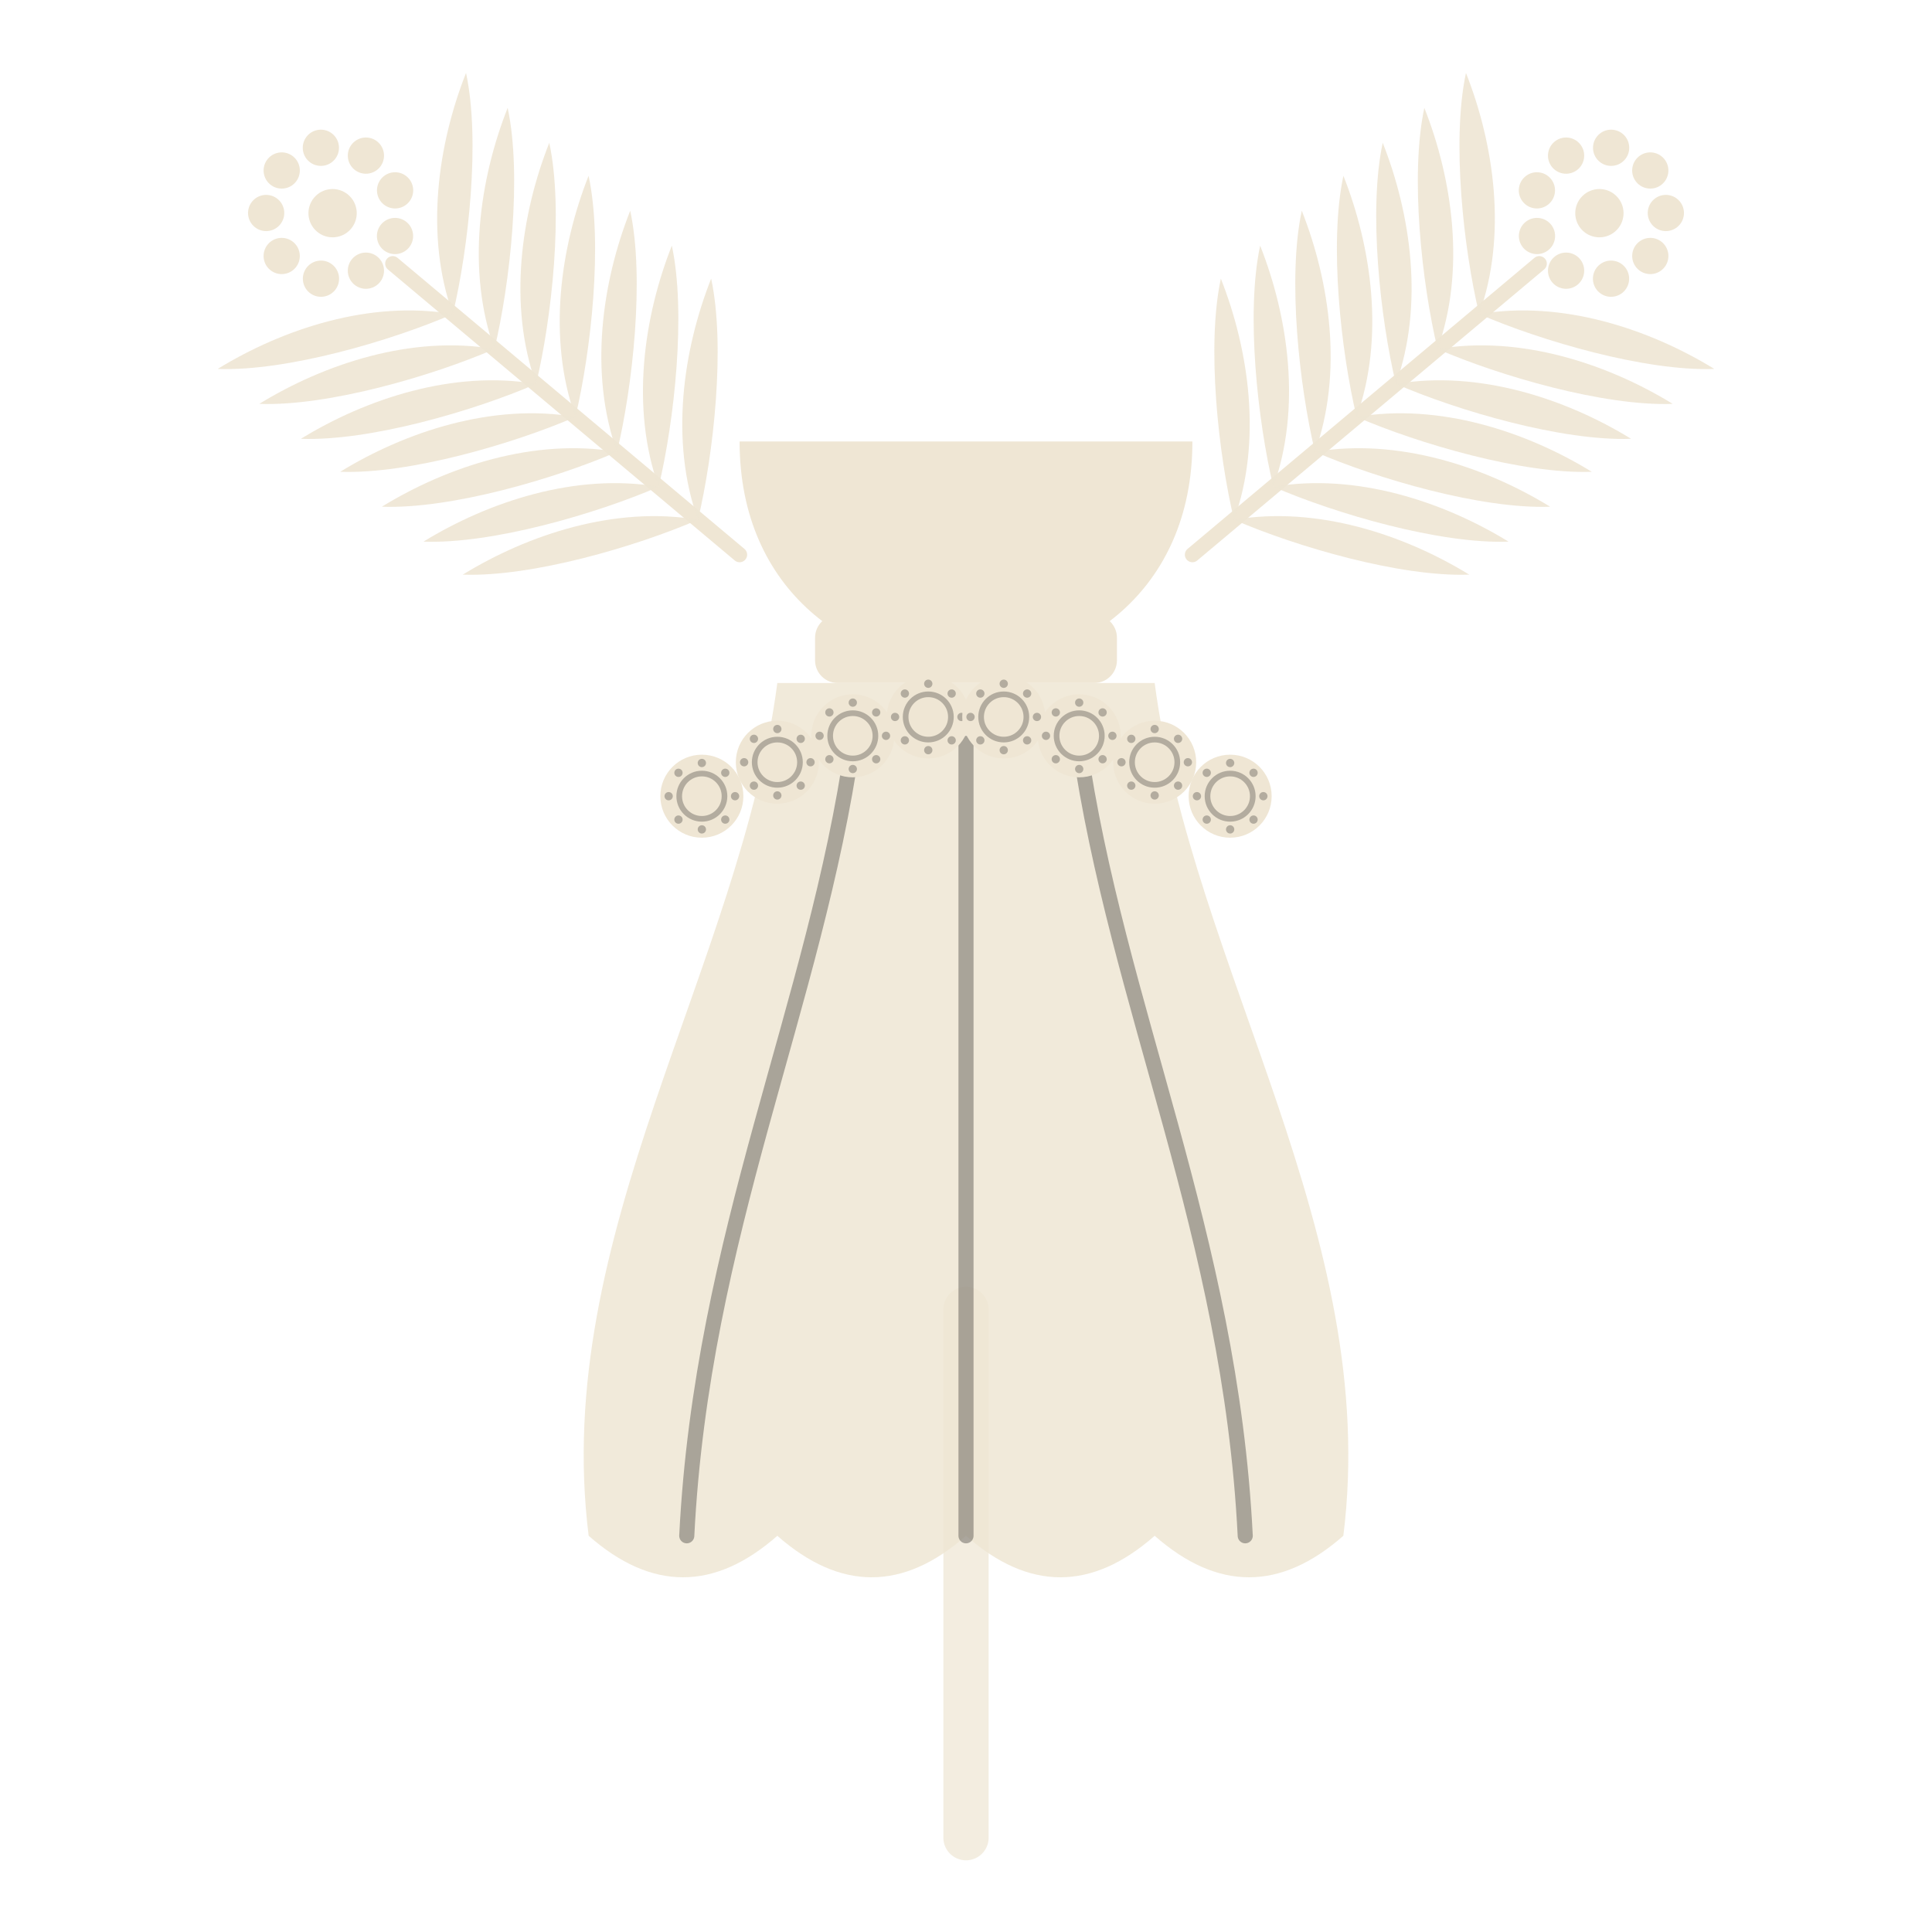
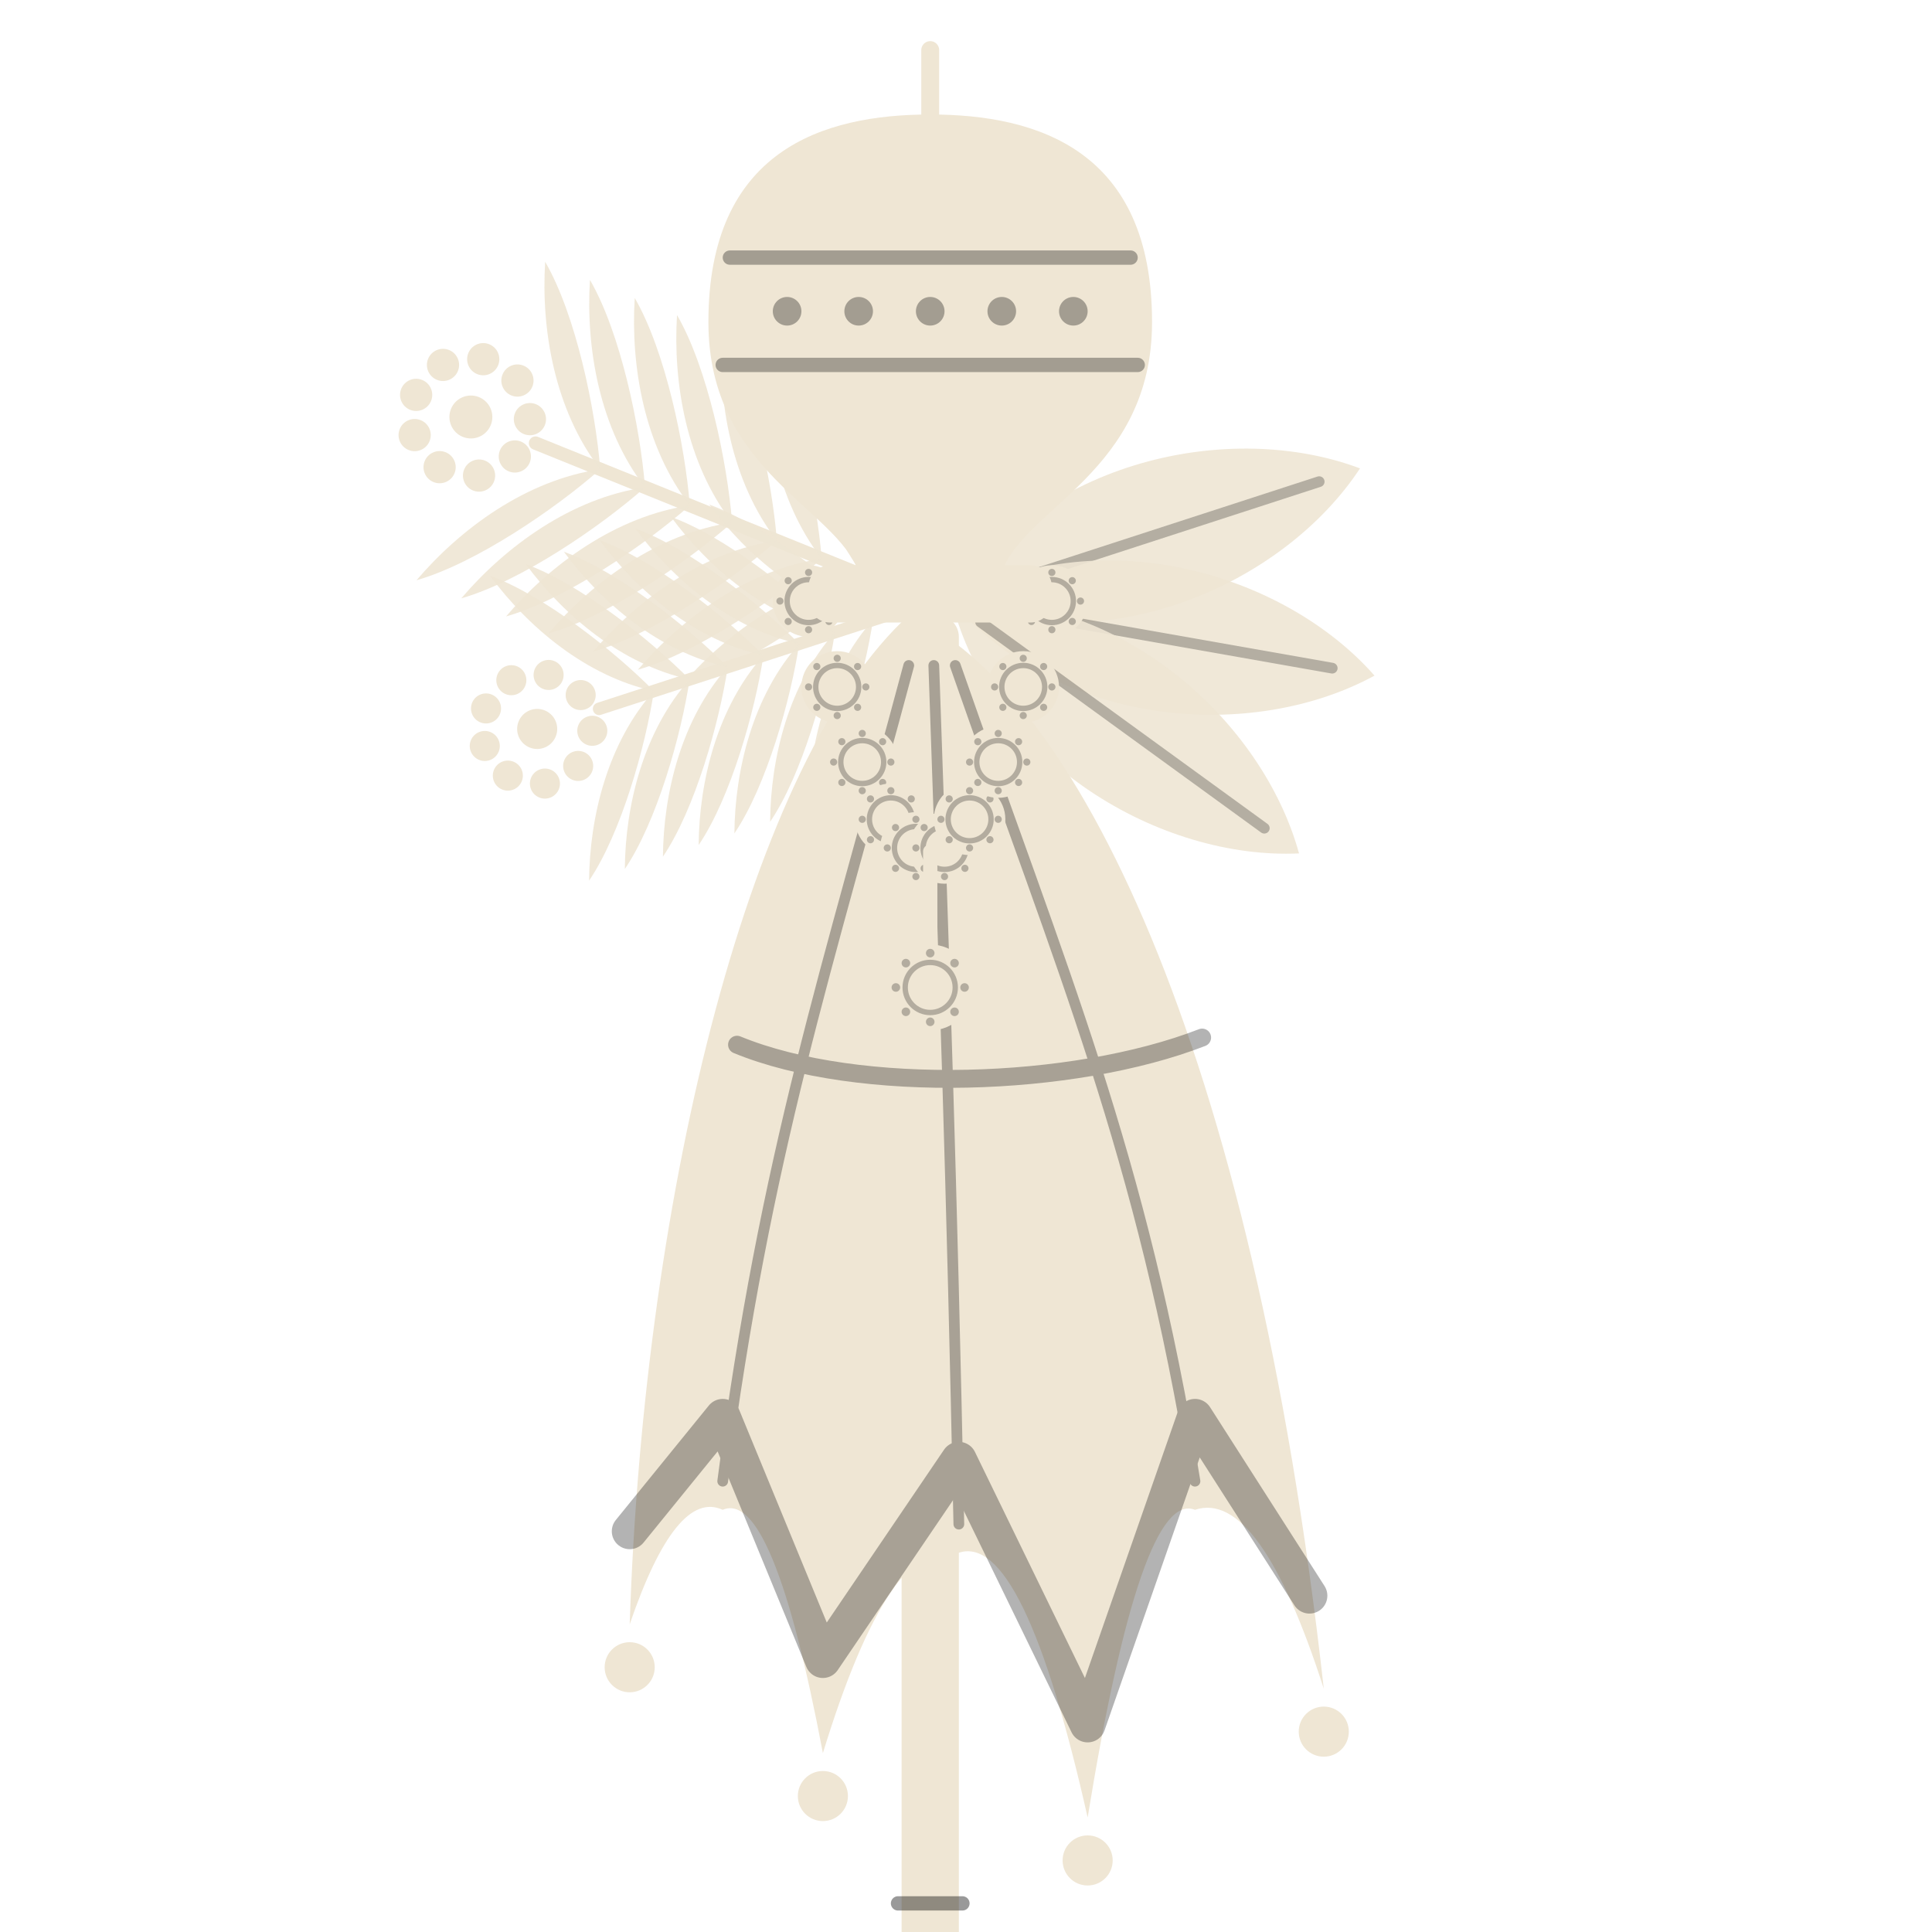
- <svg xmlns="http://www.w3.org/2000/svg" viewBox="284 33 512 512">
+ <svg xmlns="http://www.w3.org/2000/svg" viewBox="-60 4 540 540">
  <g fill="#EFE6D4" stroke="#EFE6D4" stroke-linecap="round" stroke-linejoin="round">
-     <path d="M540 380 L540 520" stroke-width="12" stroke-opacity=".7" />
-     <path d="M490 214 C 480 290 430 360 440 440 Q 465 462 490 440 Q 515 462 540 440 Q 565 462 590 440 Q 615 462 640 440 C 650 360 600 290 590 214Z" stroke="none" fill-opacity=".85" />
-     <g fill="#000" stroke="#000" opacity="0.3">
-       <path d="M510 230 C 500 300 470 360 466 440 M540 230 L540 440 M570 230 C 580 300 610 360 614 440" fill="none" stroke-width="4" />
-     </g>
-     <path d="M480 200 C 480 120 600 120 600 200Z" stroke="none" transform="rotate(180 540 175)" />
-     <rect x="500" y="196" width="80" height="18" rx="6" stroke="none" />
-     <g transform="translate(600 180) rotate(50) scale(0.8)">
+     <rect x="192" y="176" width="16" height="1074" rx="6" stroke="none" />
+     <g fill="#000" stroke="#000" opacity="0.4">
+       <path d="M191 316 L209 316" stroke-width="4" />
+       <path d="M191 426 L209 426" stroke-width="4" />
+       <path d="M191 536 L209 536" stroke-width="4" />
+       <path d="M191 646 L209 646" stroke-width="4" />
+       <path d="M191 756 L209 756" stroke-width="4" />
+       <path d="M191 866 L209 866" stroke-width="4" />
+       <path d="M191 976 L209 976" stroke-width="4" />
+       <path d="M191 1086 L209 1086" stroke-width="4" />
+       <path d="M191 1196 L209 1196" stroke-width="4" />
+     </g>
+     <g transform="translate(194 170) rotate(-68) scale(0.75)">
      <path d="M0 0 L0 -150" stroke-width="5" fill="none" />
      <path d="M0 -18 C -20 -28 -50 -48 -64 -66 C -40 -58 -14 -42 0 -18Z" stroke="none" fill-opacity=".9" />
      <path d="M0 -18 C 20 -28 50 -48 64 -66 C 40 -58 14 -42 0 -18Z" stroke="none" fill-opacity=".9" />
      <path d="M0 -35 C -20 -45 -50 -65 -64 -83 C -40 -75 -14 -59 0 -35Z" stroke="none" fill-opacity=".9" />
      <path d="M0 -35 C 20 -45 50 -65 64 -83 C 40 -75 14 -59 0 -35Z" stroke="none" fill-opacity=".9" />
      <path d="M0 -53 C -20 -63 -50 -83 -64 -101 C -40 -93 -14 -77 0 -53Z" stroke="none" fill-opacity=".9" />
      <path d="M0 -53 C 20 -63 50 -83 64 -101 C 40 -93 14 -77 0 -53Z" stroke="none" fill-opacity=".9" />
      <path d="M0 -71 C -20 -81 -50 -101 -64 -119 C -40 -111 -14 -95 0 -71Z" stroke="none" fill-opacity=".9" />
      <path d="M0 -71 C 20 -81 50 -101 64 -119 C 40 -111 14 -95 0 -71Z" stroke="none" fill-opacity=".9" />
      <path d="M0 -88 C -20 -98 -50 -118 -64 -136 C -40 -128 -14 -112 0 -88Z" stroke="none" fill-opacity=".9" />
      <path d="M0 -88 C 20 -98 50 -118 64 -136 C 40 -128 14 -112 0 -88Z" stroke="none" fill-opacity=".9" />
      <path d="M0 -106 C -20 -116 -50 -136 -64 -154 C -40 -146 -14 -130 0 -106Z" stroke="none" fill-opacity=".9" />
      <path d="M0 -106 C 20 -116 50 -136 64 -154 C 40 -146 14 -130 0 -106Z" stroke="none" fill-opacity=".9" />
      <path d="M0 -124 C -20 -134 -50 -154 -64 -172 C -40 -164 -14 -148 0 -124Z" stroke="none" fill-opacity=".9" />
      <path d="M0 -124 C 20 -134 50 -154 64 -172 C 40 -164 14 -148 0 -124Z" stroke="none" fill-opacity=".9" />
      <circle cx="0.0" cy="-198.0" r="6" fill-opacity="1" stroke="none" />
      <circle cx="14.1" cy="-192.9" r="6" fill-opacity="1" stroke="none" />
      <circle cx="21.7" cy="-179.8" r="6" fill-opacity="1" stroke="none" />
      <circle cx="19.1" cy="-165.0" r="6" fill-opacity="1" stroke="none" />
      <circle cx="7.5" cy="-155.3" r="6" fill-opacity="1" stroke="none" />
      <circle cx="-7.5" cy="-155.3" r="6" fill-opacity="1" stroke="none" />
      <circle cx="-19.1" cy="-165.0" r="6" fill-opacity="1" stroke="none" />
      <circle cx="-21.7" cy="-179.8" r="6" fill-opacity="1" stroke="none" />
      <circle cx="-14.1" cy="-192.9" r="6" fill-opacity="1" stroke="none" />
      <circle cx="0" cy="-176" r="8" stroke="none" />
    </g>
-     <g transform="translate(480 180) rotate(-50) scale(0.8)">
-       <path d="M0 0 L0 -150" stroke-width="5" fill="none" />
-       <path d="M0 -18 C -20 -28 -50 -48 -64 -66 C -40 -58 -14 -42 0 -18Z" stroke="none" fill-opacity=".9" />
-       <path d="M0 -18 C 20 -28 50 -48 64 -66 C 40 -58 14 -42 0 -18Z" stroke="none" fill-opacity=".9" />
-       <path d="M0 -35 C -20 -45 -50 -65 -64 -83 C -40 -75 -14 -59 0 -35Z" stroke="none" fill-opacity=".9" />
-       <path d="M0 -35 C 20 -45 50 -65 64 -83 C 40 -75 14 -59 0 -35Z" stroke="none" fill-opacity=".9" />
-       <path d="M0 -53 C -20 -63 -50 -83 -64 -101 C -40 -93 -14 -77 0 -53Z" stroke="none" fill-opacity=".9" />
-       <path d="M0 -53 C 20 -63 50 -83 64 -101 C 40 -93 14 -77 0 -53Z" stroke="none" fill-opacity=".9" />
-       <path d="M0 -71 C -20 -81 -50 -101 -64 -119 C -40 -111 -14 -95 0 -71Z" stroke="none" fill-opacity=".9" />
-       <path d="M0 -71 C 20 -81 50 -101 64 -119 C 40 -111 14 -95 0 -71Z" stroke="none" fill-opacity=".9" />
-       <path d="M0 -88 C -20 -98 -50 -118 -64 -136 C -40 -128 -14 -112 0 -88Z" stroke="none" fill-opacity=".9" />
-       <path d="M0 -88 C 20 -98 50 -118 64 -136 C 40 -128 14 -112 0 -88Z" stroke="none" fill-opacity=".9" />
-       <path d="M0 -106 C -20 -116 -50 -136 -64 -154 C -40 -146 -14 -130 0 -106Z" stroke="none" fill-opacity=".9" />
-       <path d="M0 -106 C 20 -116 50 -136 64 -154 C 40 -146 14 -130 0 -106Z" stroke="none" fill-opacity=".9" />
-       <path d="M0 -124 C -20 -134 -50 -154 -64 -172 C -40 -164 -14 -148 0 -124Z" stroke="none" fill-opacity=".9" />
-       <path d="M0 -124 C 20 -134 50 -154 64 -172 C 40 -164 14 -148 0 -124Z" stroke="none" fill-opacity=".9" />
-       <circle cx="0.0" cy="-198.0" r="6" fill-opacity="1" stroke="none" />
-       <circle cx="14.1" cy="-192.9" r="6" fill-opacity="1" stroke="none" />
-       <circle cx="21.7" cy="-179.8" r="6" fill-opacity="1" stroke="none" />
-       <circle cx="19.1" cy="-165.0" r="6" fill-opacity="1" stroke="none" />
-       <circle cx="7.5" cy="-155.3" r="6" fill-opacity="1" stroke="none" />
-       <circle cx="-7.5" cy="-155.3" r="6" fill-opacity="1" stroke="none" />
-       <circle cx="-19.1" cy="-165.0" r="6" fill-opacity="1" stroke="none" />
-       <circle cx="-21.7" cy="-179.8" r="6" fill-opacity="1" stroke="none" />
-       <circle cx="-14.1" cy="-192.9" r="6" fill-opacity="1" stroke="none" />
-       <circle cx="0" cy="-176" r="8" stroke="none" />
-     </g>
-     <circle cx="470" cy="244" r="11" stroke="none" fill-opacity="1" />
-     <g fill="#000" stroke="#000" opacity="0.25">
-       <circle cx="470" cy="244" r="6" fill="none" stroke-width="1.5" stroke-opacity="1" />
-       <circle cx="470.0" cy="235.2" r="1.1" fill-opacity="1" stroke="none" />
-       <circle cx="476.2" cy="237.8" r="1.1" fill-opacity="1" stroke="none" />
-       <circle cx="478.8" cy="244.0" r="1.1" fill-opacity="1" stroke="none" />
-       <circle cx="476.2" cy="250.2" r="1.1" fill-opacity="1" stroke="none" />
-       <circle cx="470.0" cy="252.8" r="1.1" fill-opacity="1" stroke="none" />
-       <circle cx="463.8" cy="250.2" r="1.1" fill-opacity="1" stroke="none" />
-       <circle cx="461.2" cy="244.0" r="1.1" fill-opacity="1" stroke="none" />
-       <circle cx="463.8" cy="237.8" r="1.1" fill-opacity="1" stroke="none" />
-     </g>
-     <circle cx="490" cy="235" r="11" stroke="none" fill-opacity="1" />
-     <g fill="#000" stroke="#000" opacity="0.25">
-       <circle cx="490" cy="235" r="6" fill="none" stroke-width="1.5" stroke-opacity="1" />
-       <circle cx="490.0" cy="226.2" r="1.1" fill-opacity="1" stroke="none" />
-       <circle cx="496.2" cy="228.8" r="1.1" fill-opacity="1" stroke="none" />
-       <circle cx="498.8" cy="235.0" r="1.1" fill-opacity="1" stroke="none" />
-       <circle cx="496.2" cy="241.2" r="1.1" fill-opacity="1" stroke="none" />
-       <circle cx="490.0" cy="243.8" r="1.1" fill-opacity="1" stroke="none" />
-       <circle cx="483.8" cy="241.2" r="1.1" fill-opacity="1" stroke="none" />
-       <circle cx="481.2" cy="235.0" r="1.1" fill-opacity="1" stroke="none" />
-       <circle cx="483.8" cy="228.8" r="1.1" fill-opacity="1" stroke="none" />
-     </g>
-     <circle cx="510" cy="228" r="11" stroke="none" fill-opacity="1" />
-     <g fill="#000" stroke="#000" opacity="0.25">
-       <circle cx="510" cy="228" r="6" fill="none" stroke-width="1.5" stroke-opacity="1" />
-       <circle cx="510.0" cy="219.2" r="1.1" fill-opacity="1" stroke="none" />
-       <circle cx="516.2" cy="221.8" r="1.1" fill-opacity="1" stroke="none" />
-       <circle cx="518.8" cy="228.0" r="1.1" fill-opacity="1" stroke="none" />
-       <circle cx="516.2" cy="234.2" r="1.1" fill-opacity="1" stroke="none" />
-       <circle cx="510.0" cy="236.8" r="1.1" fill-opacity="1" stroke="none" />
-       <circle cx="503.8" cy="234.2" r="1.1" fill-opacity="1" stroke="none" />
-       <circle cx="501.2" cy="228.0" r="1.1" fill-opacity="1" stroke="none" />
-       <circle cx="503.8" cy="221.8" r="1.1" fill-opacity="1" stroke="none" />
-     </g>
-     <circle cx="530" cy="223" r="11" stroke="none" fill-opacity="1" />
-     <g fill="#000" stroke="#000" opacity="0.25">
-       <circle cx="530" cy="223" r="6" fill="none" stroke-width="1.5" stroke-opacity="1" />
-       <circle cx="530.0" cy="214.2" r="1.1" fill-opacity="1" stroke="none" />
-       <circle cx="536.2" cy="216.8" r="1.1" fill-opacity="1" stroke="none" />
-       <circle cx="538.8" cy="223.0" r="1.1" fill-opacity="1" stroke="none" />
-       <circle cx="536.2" cy="229.2" r="1.1" fill-opacity="1" stroke="none" />
-       <circle cx="530.0" cy="231.8" r="1.1" fill-opacity="1" stroke="none" />
-       <circle cx="523.8" cy="229.2" r="1.1" fill-opacity="1" stroke="none" />
-       <circle cx="521.2" cy="223.0" r="1.1" fill-opacity="1" stroke="none" />
-       <circle cx="523.8" cy="216.8" r="1.1" fill-opacity="1" stroke="none" />
-     </g>
-     <circle cx="550" cy="223" r="11" stroke="none" fill-opacity="1" />
-     <g fill="#000" stroke="#000" opacity="0.25">
-       <circle cx="550" cy="223" r="6" fill="none" stroke-width="1.5" stroke-opacity="1" />
-       <circle cx="550.0" cy="214.2" r="1.1" fill-opacity="1" stroke="none" />
-       <circle cx="556.2" cy="216.8" r="1.1" fill-opacity="1" stroke="none" />
-       <circle cx="558.8" cy="223.0" r="1.1" fill-opacity="1" stroke="none" />
-       <circle cx="556.2" cy="229.2" r="1.1" fill-opacity="1" stroke="none" />
-       <circle cx="550.0" cy="231.8" r="1.1" fill-opacity="1" stroke="none" />
-       <circle cx="543.8" cy="229.2" r="1.1" fill-opacity="1" stroke="none" />
-       <circle cx="541.2" cy="223.0" r="1.1" fill-opacity="1" stroke="none" />
-       <circle cx="543.8" cy="216.8" r="1.1" fill-opacity="1" stroke="none" />
-     </g>
-     <circle cx="570" cy="228" r="11" stroke="none" fill-opacity="1" />
-     <g fill="#000" stroke="#000" opacity="0.25">
-       <circle cx="570" cy="228" r="6" fill="none" stroke-width="1.5" stroke-opacity="1" />
-       <circle cx="570.0" cy="219.2" r="1.1" fill-opacity="1" stroke="none" />
-       <circle cx="576.2" cy="221.8" r="1.1" fill-opacity="1" stroke="none" />
-       <circle cx="578.8" cy="228.0" r="1.1" fill-opacity="1" stroke="none" />
-       <circle cx="576.2" cy="234.2" r="1.1" fill-opacity="1" stroke="none" />
-       <circle cx="570.0" cy="236.8" r="1.1" fill-opacity="1" stroke="none" />
-       <circle cx="563.8" cy="234.2" r="1.1" fill-opacity="1" stroke="none" />
-       <circle cx="561.2" cy="228.0" r="1.1" fill-opacity="1" stroke="none" />
-       <circle cx="563.8" cy="221.8" r="1.1" fill-opacity="1" stroke="none" />
-     </g>
-     <circle cx="590" cy="235" r="11" stroke="none" fill-opacity="1" />
-     <g fill="#000" stroke="#000" opacity="0.25">
-       <circle cx="590" cy="235" r="6" fill="none" stroke-width="1.5" stroke-opacity="1" />
-       <circle cx="590.0" cy="226.2" r="1.1" fill-opacity="1" stroke="none" />
-       <circle cx="596.2" cy="228.8" r="1.1" fill-opacity="1" stroke="none" />
-       <circle cx="598.8" cy="235.0" r="1.1" fill-opacity="1" stroke="none" />
-       <circle cx="596.2" cy="241.2" r="1.1" fill-opacity="1" stroke="none" />
-       <circle cx="590.0" cy="243.8" r="1.1" fill-opacity="1" stroke="none" />
-       <circle cx="583.8" cy="241.2" r="1.1" fill-opacity="1" stroke="none" />
-       <circle cx="581.2" cy="235.0" r="1.1" fill-opacity="1" stroke="none" />
-       <circle cx="583.8" cy="228.8" r="1.1" fill-opacity="1" stroke="none" />
-     </g>
-     <circle cx="610" cy="244" r="11" stroke="none" fill-opacity="1" />
-     <g fill="#000" stroke="#000" opacity="0.25">
-       <circle cx="610" cy="244" r="6" fill="none" stroke-width="1.5" stroke-opacity="1" />
-       <circle cx="610.0" cy="235.2" r="1.1" fill-opacity="1" stroke="none" />
-       <circle cx="616.2" cy="237.8" r="1.1" fill-opacity="1" stroke="none" />
-       <circle cx="618.8" cy="244.0" r="1.1" fill-opacity="1" stroke="none" />
-       <circle cx="616.2" cy="250.2" r="1.1" fill-opacity="1" stroke="none" />
-       <circle cx="610.0" cy="252.8" r="1.1" fill-opacity="1" stroke="none" />
-       <circle cx="603.8" cy="250.2" r="1.1" fill-opacity="1" stroke="none" />
-       <circle cx="601.2" cy="244.0" r="1.1" fill-opacity="1" stroke="none" />
-       <circle cx="603.8" cy="237.8" r="1.1" fill-opacity="1" stroke="none" />
-     </g>
-     <path d="M0 0 C 16 -19.6 16 -42.0 0 -56 C -16 -42.0 -16 -19.6 0 0Z" transform="translate(540 1200) rotate(0.0) translate(0 -20)" fill-opacity="0.8" stroke="none" />
-     <path d="M0 0 C 16 -19.6 16 -42.0 0 -56 C -16 -42.0 -16 -19.6 0 0Z" transform="translate(540 1200) rotate(30.0) translate(0 -20)" fill-opacity="0.8" stroke="none" />
-     <path d="M0 0 C 16 -19.6 16 -42.0 0 -56 C -16 -42.0 -16 -19.6 0 0Z" transform="translate(540 1200) rotate(60.0) translate(0 -20)" fill-opacity="0.8" stroke="none" />
-     <path d="M0 0 C 16 -19.6 16 -42.0 0 -56 C -16 -42.0 -16 -19.6 0 0Z" transform="translate(540 1200) rotate(90.0) translate(0 -20)" fill-opacity="0.8" stroke="none" />
-     <path d="M0 0 C 16 -19.6 16 -42.0 0 -56 C -16 -42.0 -16 -19.6 0 0Z" transform="translate(540 1200) rotate(120.0) translate(0 -20)" fill-opacity="0.8" stroke="none" />
-     <path d="M0 0 C 16 -19.6 16 -42.0 0 -56 C -16 -42.0 -16 -19.6 0 0Z" transform="translate(540 1200) rotate(150.0) translate(0 -20)" fill-opacity="0.8" stroke="none" />
-     <path d="M0 0 C 16 -19.6 16 -42.0 0 -56 C -16 -42.0 -16 -19.6 0 0Z" transform="translate(540 1200) rotate(180.0) translate(0 -20)" fill-opacity="0.8" stroke="none" />
-     <path d="M0 0 C 16 -19.6 16 -42.0 0 -56 C -16 -42.0 -16 -19.6 0 0Z" transform="translate(540 1200) rotate(210.0) translate(0 -20)" fill-opacity="0.8" stroke="none" />
-     <path d="M0 0 C 16 -19.6 16 -42.0 0 -56 C -16 -42.0 -16 -19.6 0 0Z" transform="translate(540 1200) rotate(240.0) translate(0 -20)" fill-opacity="0.8" stroke="none" />
-     <path d="M0 0 C 16 -19.6 16 -42.0 0 -56 C -16 -42.0 -16 -19.6 0 0Z" transform="translate(540 1200) rotate(270.0) translate(0 -20)" fill-opacity="0.8" stroke="none" />
-     <path d="M0 0 C 16 -19.6 16 -42.0 0 -56 C -16 -42.0 -16 -19.6 0 0Z" transform="translate(540 1200) rotate(300.0) translate(0 -20)" fill-opacity="0.8" stroke="none" />
-     <path d="M0 0 C 16 -19.6 16 -42.0 0 -56 C -16 -42.0 -16 -19.6 0 0Z" transform="translate(540 1200) rotate(330.0) translate(0 -20)" fill-opacity="0.8" stroke="none" />
-     <circle cx="540" cy="1200" r="86" fill="none" stroke-width="4" stroke-opacity="0.6" />
-     <circle cx="540.0" cy="1096.0" r="5" fill-opacity="1" stroke="none" />
-     <circle cx="566.9" cy="1099.5" r="5" fill-opacity="1" stroke="none" />
-     <circle cx="592.0" cy="1109.9" r="5" fill-opacity="1" stroke="none" />
-     <circle cx="613.5" cy="1126.5" r="5" fill-opacity="1" stroke="none" />
-     <circle cx="630.1" cy="1148.0" r="5" fill-opacity="1" stroke="none" />
-     <circle cx="640.5" cy="1173.1" r="5" fill-opacity="1" stroke="none" />
-     <circle cx="644.0" cy="1200.0" r="5" fill-opacity="1" stroke="none" />
-     <circle cx="640.5" cy="1226.9" r="5" fill-opacity="1" stroke="none" />
-     <circle cx="630.1" cy="1252.0" r="5" fill-opacity="1" stroke="none" />
-     <circle cx="613.5" cy="1273.5" r="5" fill-opacity="1" stroke="none" />
-     <circle cx="592.0" cy="1290.1" r="5" fill-opacity="1" stroke="none" />
-     <circle cx="566.9" cy="1300.5" r="5" fill-opacity="1" stroke="none" />
-     <circle cx="540.0" cy="1304.0" r="5" fill-opacity="1" stroke="none" />
-     <circle cx="513.1" cy="1300.5" r="5" fill-opacity="1" stroke="none" />
-     <circle cx="488.0" cy="1290.1" r="5" fill-opacity="1" stroke="none" />
-     <circle cx="466.5" cy="1273.5" r="5" fill-opacity="1" stroke="none" />
-     <circle cx="449.9" cy="1252.0" r="5" fill-opacity="1" stroke="none" />
-     <circle cx="439.5" cy="1226.9" r="5" fill-opacity="1" stroke="none" />
-     <circle cx="436.0" cy="1200.0" r="5" fill-opacity="1" stroke="none" />
-     <circle cx="439.5" cy="1173.1" r="5" fill-opacity="1" stroke="none" />
-     <circle cx="449.9" cy="1148.0" r="5" fill-opacity="1" stroke="none" />
-     <circle cx="466.5" cy="1126.5" r="5" fill-opacity="1" stroke="none" />
-     <circle cx="488.0" cy="1109.9" r="5" fill-opacity="1" stroke="none" />
-     <circle cx="513.1" cy="1099.5" r="5" fill-opacity="1" stroke="none" />
-     <path d="M258.0 1230 C 264.0 1263.0 336.0 1263.0 342.0 1230 Z" stroke="none" />
-     <path d="M253.2 1230 L 346.8 1230" stroke-width="4.8" />
-     <path d="M300 1220.4 C 284.4 1200.0 296.4 1182.0 300 1162.8 C 303.6 1182.0 315.6 1200.0 300 1220.4 Z" stroke="none" fill-opacity=".95" />
-     <ellipse cx="300" cy="1195.2" rx="21.6" ry="34.8" stroke="none" fill-opacity=".12" />
-     <path d="M738.0 1230 C 744.0 1263.0 816.0 1263.0 822.0 1230 Z" stroke="none" />
-     <path d="M733.2 1230 L 826.8 1230" stroke-width="4.8" />
-     <path d="M780 1220.4 C 764.4 1200.0 776.4 1182.0 780 1162.8 C 783.6 1182.0 795.6 1200.0 780 1220.4 Z" stroke="none" fill-opacity=".95" />
-     <ellipse cx="780" cy="1195.2" rx="21.6" ry="34.8" stroke="none" fill-opacity=".12" />
+     <g transform="translate(194 174) rotate(-108) scale(0.7)">
+       <path d="M0 0 L0 -130" stroke-width="5" fill="none" />
+       <path d="M0 -15 C -20 -25 -50 -45 -64 -63 C -40 -55 -14 -39 0 -15Z" stroke="none" fill-opacity=".9" />
+       <path d="M0 -15 C 20 -25 50 -45 64 -63 C 40 -55 14 -39 0 -15Z" stroke="none" fill-opacity=".9" />
+       <path d="M0 -31 C -20 -41 -50 -61 -64 -79 C -40 -71 -14 -55 0 -31Z" stroke="none" fill-opacity=".9" />
+       <path d="M0 -31 C 20 -41 50 -61 64 -79 C 40 -71 14 -55 0 -31Z" stroke="none" fill-opacity=".9" />
+       <path d="M0 -46 C -20 -56 -50 -76 -64 -94 C -40 -86 -14 -70 0 -46Z" stroke="none" fill-opacity=".9" />
+       <path d="M0 -46 C 20 -56 50 -76 64 -94 C 40 -86 14 -70 0 -46Z" stroke="none" fill-opacity=".9" />
+       <path d="M0 -61 C -20 -71 -50 -91 -64 -109 C -40 -101 -14 -85 0 -61Z" stroke="none" fill-opacity=".9" />
+       <path d="M0 -61 C 20 -71 50 -91 64 -109 C 40 -101 14 -85 0 -61Z" stroke="none" fill-opacity=".9" />
+       <path d="M0 -76 C -20 -86 -50 -106 -64 -124 C -40 -116 -14 -100 0 -76Z" stroke="none" fill-opacity=".9" />
+       <path d="M0 -76 C 20 -86 50 -106 64 -124 C 40 -116 14 -100 0 -76Z" stroke="none" fill-opacity=".9" />
+       <path d="M0 -92 C -20 -102 -50 -122 -64 -140 C -40 -132 -14 -116 0 -92Z" stroke="none" fill-opacity=".9" />
+       <path d="M0 -92 C 20 -102 50 -122 64 -140 C 40 -132 14 -116 0 -92Z" stroke="none" fill-opacity=".9" />
+       <path d="M0 -107 C -20 -117 -50 -137 -64 -155 C -40 -147 -14 -131 0 -107Z" stroke="none" fill-opacity=".9" />
+       <path d="M0 -107 C 20 -117 50 -137 64 -155 C 40 -147 14 -131 0 -107Z" stroke="none" fill-opacity=".9" />
+       <circle cx="0.0" cy="-178.0" r="6" fill-opacity="1" stroke="none" />
+       <circle cx="14.1" cy="-172.9" r="6" fill-opacity="1" stroke="none" />
+       <circle cx="21.7" cy="-159.8" r="6" fill-opacity="1" stroke="none" />
+       <circle cx="19.1" cy="-145.0" r="6" fill-opacity="1" stroke="none" />
+       <circle cx="7.5" cy="-135.3" r="6" fill-opacity="1" stroke="none" />
+       <circle cx="-7.5" cy="-135.3" r="6" fill-opacity="1" stroke="none" />
+       <circle cx="-19.1" cy="-145.0" r="6" fill-opacity="1" stroke="none" />
+       <circle cx="-21.7" cy="-159.8" r="6" fill-opacity="1" stroke="none" />
+       <circle cx="-14.1" cy="-172.9" r="6" fill-opacity="1" stroke="none" />
+       <circle cx="0" cy="-156" r="8" stroke="none" />
+     </g>
+     <g transform="translate(206 172) rotate(72)">
+       <path d="M0 0 C 30 -36.0 24.0 -90.0 0 -120 C -24.0 -90.0 -30 -36.0 0 0Z" stroke="none" fill-opacity="0.9" />
+       <path d="M0 -10 L0 -108" stroke="#000" stroke-opacity=".25" stroke-width="3.0" fill="none" />
+     </g>
+     <g transform="translate(206 172) rotate(100)">
+       <path d="M0 0 C 30 -36.0 24.0 -90.0 0 -120 C -24.0 -90.0 -30 -36.0 0 0Z" stroke="none" fill-opacity="0.9" />
+       <path d="M0 -10 L0 -108" stroke="#000" stroke-opacity=".25" stroke-width="3.0" fill="none" />
+     </g>
+     <g transform="translate(206 172) rotate(126)">
+       <path d="M0 0 C 30 -36.0 24.0 -90.0 0 -120 C -24.0 -90.0 -30 -36.0 0 0Z" stroke="none" fill-opacity="0.9" />
+       <path d="M0 -10 L0 -108" stroke="#000" stroke-opacity=".25" stroke-width="3.0" fill="none" />
+     </g>
+     <path d="M194 176 C 240 196 290 296 310 476 Q 292 420 274 426 Q 259 420 244 512 Q 226 432 208 438 Q 189 432 170 494 Q 156 420 142 426 Q 129 420 116 458 C 120 336 150 216 194 176Z" stroke="none" />
+     <g fill="#000" stroke="#000" opacity="0.3">
+       <path d="M207 190 C 237 276 259 326 274 418" fill="none" stroke-width="3" />
+       <path d="M201 190 C 204 276 206 333 208 430" fill="none" stroke-width="3" />
+       <path d="M194 190 C 171 276 154 326 142 418" fill="none" stroke-width="3" />
+       <path d="M306 450 L274 400 L244 486 L208 412 L170 468 L142 400 L116 432" fill="none" stroke-width="10" />
+       <path d="M146 296 C 180 310 240 308 276 294" fill="none" stroke-width="5" />
+     </g>
+     <circle cx="310" cy="488" r="7" stroke="none" />
+     <circle cx="244" cy="524" r="7" stroke="none" />
+     <circle cx="170" cy="506" r="7" stroke="none" />
+     <circle cx="116" cy="470" r="7" stroke="none" />
+     <circle cx="166" cy="172" r="10" stroke="none" fill-opacity="1" />
+     <g fill="#000" stroke="#000" opacity="0.25">
+       <circle cx="166" cy="172" r="6" fill="none" stroke-width="1.5" stroke-opacity="1" />
+       <circle cx="166.0" cy="164.0" r="1.0" fill-opacity="1" stroke="none" />
+       <circle cx="171.7" cy="166.3" r="1.0" fill-opacity="1" stroke="none" />
+       <circle cx="174.0" cy="172.0" r="1.0" fill-opacity="1" stroke="none" />
+       <circle cx="171.7" cy="177.7" r="1.0" fill-opacity="1" stroke="none" />
+       <circle cx="166.0" cy="180.0" r="1.0" fill-opacity="1" stroke="none" />
+       <circle cx="160.3" cy="177.7" r="1.0" fill-opacity="1" stroke="none" />
+       <circle cx="158.0" cy="172.0" r="1.0" fill-opacity="1" stroke="none" />
+       <circle cx="160.3" cy="166.3" r="1.0" fill-opacity="1" stroke="none" />
+     </g>
+     <circle cx="174" cy="196" r="10" stroke="none" fill-opacity="1" />
+     <g fill="#000" stroke="#000" opacity="0.25">
+       <circle cx="174" cy="196" r="6" fill="none" stroke-width="1.5" stroke-opacity="1" />
+       <circle cx="174.0" cy="188.0" r="1.0" fill-opacity="1" stroke="none" />
+       <circle cx="179.7" cy="190.3" r="1.0" fill-opacity="1" stroke="none" />
+       <circle cx="182.0" cy="196.0" r="1.0" fill-opacity="1" stroke="none" />
+       <circle cx="179.7" cy="201.7" r="1.0" fill-opacity="1" stroke="none" />
+       <circle cx="174.0" cy="204.0" r="1.0" fill-opacity="1" stroke="none" />
+       <circle cx="168.3" cy="201.7" r="1.0" fill-opacity="1" stroke="none" />
+       <circle cx="166.0" cy="196.0" r="1.0" fill-opacity="1" stroke="none" />
+       <circle cx="168.3" cy="190.3" r="1.0" fill-opacity="1" stroke="none" />
+     </g>
+     <circle cx="181" cy="217" r="10" stroke="none" fill-opacity="1" />
+     <g fill="#000" stroke="#000" opacity="0.25">
+       <circle cx="181" cy="217" r="6" fill="none" stroke-width="1.5" stroke-opacity="1" />
+       <circle cx="181.0" cy="209.0" r="1.0" fill-opacity="1" stroke="none" />
+       <circle cx="186.7" cy="211.3" r="1.0" fill-opacity="1" stroke="none" />
+       <circle cx="189.0" cy="217.0" r="1.0" fill-opacity="1" stroke="none" />
+       <circle cx="186.7" cy="222.7" r="1.0" fill-opacity="1" stroke="none" />
+       <circle cx="181.0" cy="225.0" r="1.0" fill-opacity="1" stroke="none" />
+       <circle cx="175.3" cy="222.7" r="1.0" fill-opacity="1" stroke="none" />
+       <circle cx="173.0" cy="217.0" r="1.0" fill-opacity="1" stroke="none" />
+       <circle cx="175.3" cy="211.3" r="1.0" fill-opacity="1" stroke="none" />
+     </g>
+     <circle cx="189" cy="233" r="10" stroke="none" fill-opacity="1" />
+     <g fill="#000" stroke="#000" opacity="0.25">
+       <circle cx="189" cy="233" r="6" fill="none" stroke-width="1.5" stroke-opacity="1" />
+       <circle cx="189.0" cy="225.0" r="1.0" fill-opacity="1" stroke="none" />
+       <circle cx="194.7" cy="227.3" r="1.0" fill-opacity="1" stroke="none" />
+       <circle cx="197.0" cy="233.0" r="1.0" fill-opacity="1" stroke="none" />
+       <circle cx="194.7" cy="238.7" r="1.0" fill-opacity="1" stroke="none" />
+       <circle cx="189.0" cy="241.0" r="1.0" fill-opacity="1" stroke="none" />
+       <circle cx="183.3" cy="238.7" r="1.0" fill-opacity="1" stroke="none" />
+       <circle cx="181.0" cy="233.0" r="1.0" fill-opacity="1" stroke="none" />
+       <circle cx="183.3" cy="227.3" r="1.0" fill-opacity="1" stroke="none" />
+     </g>
+     <circle cx="196" cy="241" r="10" stroke="none" fill-opacity="1" />
+     <g fill="#000" stroke="#000" opacity="0.25">
+       <circle cx="196" cy="241" r="6" fill="none" stroke-width="1.5" stroke-opacity="1" />
+       <circle cx="196.0" cy="233.0" r="1.0" fill-opacity="1" stroke="none" />
+       <circle cx="201.7" cy="235.3" r="1.0" fill-opacity="1" stroke="none" />
+       <circle cx="204.0" cy="241.0" r="1.0" fill-opacity="1" stroke="none" />
+       <circle cx="201.7" cy="246.7" r="1.0" fill-opacity="1" stroke="none" />
+       <circle cx="196.0" cy="249.0" r="1.0" fill-opacity="1" stroke="none" />
+       <circle cx="190.3" cy="246.7" r="1.0" fill-opacity="1" stroke="none" />
+       <circle cx="188.0" cy="241.0" r="1.0" fill-opacity="1" stroke="none" />
+       <circle cx="190.3" cy="235.3" r="1.0" fill-opacity="1" stroke="none" />
+     </g>
+     <circle cx="204" cy="241" r="10" stroke="none" fill-opacity="1" />
+     <g fill="#000" stroke="#000" opacity="0.25">
+       <circle cx="204" cy="241" r="6" fill="none" stroke-width="1.5" stroke-opacity="1" />
+       <circle cx="204.0" cy="233.0" r="1.0" fill-opacity="1" stroke="none" />
+       <circle cx="209.7" cy="235.3" r="1.0" fill-opacity="1" stroke="none" />
+       <circle cx="212.0" cy="241.0" r="1.0" fill-opacity="1" stroke="none" />
+       <circle cx="209.7" cy="246.7" r="1.0" fill-opacity="1" stroke="none" />
+       <circle cx="204.0" cy="249.0" r="1.0" fill-opacity="1" stroke="none" />
+       <circle cx="198.3" cy="246.7" r="1.0" fill-opacity="1" stroke="none" />
+       <circle cx="196.0" cy="241.0" r="1.0" fill-opacity="1" stroke="none" />
+       <circle cx="198.3" cy="235.3" r="1.0" fill-opacity="1" stroke="none" />
+     </g>
+     <circle cx="211" cy="233" r="10" stroke="none" fill-opacity="1" />
+     <g fill="#000" stroke="#000" opacity="0.25">
+       <circle cx="211" cy="233" r="6" fill="none" stroke-width="1.5" stroke-opacity="1" />
+       <circle cx="211.0" cy="225.0" r="1.0" fill-opacity="1" stroke="none" />
+       <circle cx="216.7" cy="227.3" r="1.0" fill-opacity="1" stroke="none" />
+       <circle cx="219.0" cy="233.0" r="1.0" fill-opacity="1" stroke="none" />
+       <circle cx="216.7" cy="238.7" r="1.0" fill-opacity="1" stroke="none" />
+       <circle cx="211.0" cy="241.0" r="1.0" fill-opacity="1" stroke="none" />
+       <circle cx="205.3" cy="238.7" r="1.0" fill-opacity="1" stroke="none" />
+       <circle cx="203.0" cy="233.0" r="1.0" fill-opacity="1" stroke="none" />
+       <circle cx="205.3" cy="227.3" r="1.0" fill-opacity="1" stroke="none" />
+     </g>
+     <circle cx="219" cy="217" r="10" stroke="none" fill-opacity="1" />
+     <g fill="#000" stroke="#000" opacity="0.25">
+       <circle cx="219" cy="217" r="6" fill="none" stroke-width="1.5" stroke-opacity="1" />
+       <circle cx="219.0" cy="209.0" r="1.0" fill-opacity="1" stroke="none" />
+       <circle cx="224.7" cy="211.3" r="1.0" fill-opacity="1" stroke="none" />
+       <circle cx="227.0" cy="217.0" r="1.0" fill-opacity="1" stroke="none" />
+       <circle cx="224.7" cy="222.7" r="1.0" fill-opacity="1" stroke="none" />
+       <circle cx="219.0" cy="225.0" r="1.0" fill-opacity="1" stroke="none" />
+       <circle cx="213.3" cy="222.7" r="1.0" fill-opacity="1" stroke="none" />
+       <circle cx="211.0" cy="217.0" r="1.0" fill-opacity="1" stroke="none" />
+       <circle cx="213.3" cy="211.3" r="1.0" fill-opacity="1" stroke="none" />
+     </g>
+     <circle cx="226" cy="196" r="10" stroke="none" fill-opacity="1" />
+     <g fill="#000" stroke="#000" opacity="0.25">
+       <circle cx="226" cy="196" r="6" fill="none" stroke-width="1.5" stroke-opacity="1" />
+       <circle cx="226.0" cy="188.0" r="1.0" fill-opacity="1" stroke="none" />
+       <circle cx="231.7" cy="190.3" r="1.0" fill-opacity="1" stroke="none" />
+       <circle cx="234.0" cy="196.0" r="1.0" fill-opacity="1" stroke="none" />
+       <circle cx="231.7" cy="201.7" r="1.0" fill-opacity="1" stroke="none" />
+       <circle cx="226.0" cy="204.0" r="1.0" fill-opacity="1" stroke="none" />
+       <circle cx="220.3" cy="201.7" r="1.0" fill-opacity="1" stroke="none" />
+       <circle cx="218.0" cy="196.0" r="1.0" fill-opacity="1" stroke="none" />
+       <circle cx="220.3" cy="190.3" r="1.0" fill-opacity="1" stroke="none" />
+     </g>
+     <circle cx="234" cy="172" r="10" stroke="none" fill-opacity="1" />
+     <g fill="#000" stroke="#000" opacity="0.25">
+       <circle cx="234" cy="172" r="6" fill="none" stroke-width="1.5" stroke-opacity="1" />
+       <circle cx="234.0" cy="164.0" r="1.0" fill-opacity="1" stroke="none" />
+       <circle cx="239.7" cy="166.3" r="1.0" fill-opacity="1" stroke="none" />
+       <circle cx="242.0" cy="172.0" r="1.0" fill-opacity="1" stroke="none" />
+       <circle cx="239.7" cy="177.7" r="1.0" fill-opacity="1" stroke="none" />
+       <circle cx="234.0" cy="180.0" r="1.0" fill-opacity="1" stroke="none" />
+       <circle cx="228.3" cy="177.7" r="1.0" fill-opacity="1" stroke="none" />
+       <circle cx="226.0" cy="172.0" r="1.0" fill-opacity="1" stroke="none" />
+       <circle cx="228.3" cy="166.3" r="1.0" fill-opacity="1" stroke="none" />
+     </g>
+     <path d="M200 242 L200 272" stroke-width="4" />
+     <circle cx="200" cy="280" r="12" stroke="none" fill-opacity="1" />
+     <g fill="#000" stroke="#000" opacity="0.25">
+       <circle cx="200" cy="280" r="7" fill="none" stroke-width="1.5" stroke-opacity="1" />
+       <circle cx="200.0" cy="270.4" r="1.2" fill-opacity="1" stroke="none" />
+       <circle cx="206.8" cy="273.2" r="1.2" fill-opacity="1" stroke="none" />
+       <circle cx="209.6" cy="280.0" r="1.2" fill-opacity="1" stroke="none" />
+       <circle cx="206.8" cy="286.8" r="1.2" fill-opacity="1" stroke="none" />
+       <circle cx="200.0" cy="289.6" r="1.2" fill-opacity="1" stroke="none" />
+       <circle cx="193.2" cy="286.8" r="1.2" fill-opacity="1" stroke="none" />
+       <circle cx="190.4" cy="280.0" r="1.2" fill-opacity="1" stroke="none" />
+       <circle cx="193.2" cy="273.2" r="1.2" fill-opacity="1" stroke="none" />
+     </g>
+     <rect x="166" y="162" width="68" height="16" rx="6" stroke="none" />
+     <path d="M180 164 C 174 146 138 136 138 94 C 138 46 170 36 200 36 C 230 36 262 46 262 94 C 262 136 226 146 220 164Z" stroke="none" />
+     <g fill="#000" stroke="#000" opacity="0.32">
+       <path d="M142 106 L258 106 M144 76 L256 76" stroke-width="4" />
+       <circle cx="160" cy="91" r="4" stroke="none" />
+       <circle cx="180" cy="91" r="4" stroke="none" />
+       <circle cx="200" cy="91" r="4" stroke="none" />
+       <circle cx="220" cy="91" r="4" stroke="none" />
+       <circle cx="240" cy="91" r="4" stroke="none" />
+     </g>
+     <path d="M200 36 L200 18" stroke-width="5" />
+     <ellipse cx="200" cy="1256" rx="60" ry="10" stroke="none" fill-opacity=".5" />
+     <path d="M0 0 C 16 -19.6 16 -42.0 0 -56 C -16 -42.0 -16 -19.6 0 0Z" transform="translate(700 1190) rotate(0.0) translate(0 -20)" fill-opacity="0.8" stroke="none" />
+     <path d="M0 0 C 16 -19.6 16 -42.0 0 -56 C -16 -42.0 -16 -19.6 0 0Z" transform="translate(700 1190) rotate(30.0) translate(0 -20)" fill-opacity="0.8" stroke="none" />
+     <path d="M0 0 C 16 -19.6 16 -42.0 0 -56 C -16 -42.0 -16 -19.6 0 0Z" transform="translate(700 1190) rotate(60.0) translate(0 -20)" fill-opacity="0.8" stroke="none" />
+     <path d="M0 0 C 16 -19.6 16 -42.0 0 -56 C -16 -42.0 -16 -19.6 0 0Z" transform="translate(700 1190) rotate(90.0) translate(0 -20)" fill-opacity="0.8" stroke="none" />
+     <path d="M0 0 C 16 -19.6 16 -42.0 0 -56 C -16 -42.0 -16 -19.6 0 0Z" transform="translate(700 1190) rotate(120.0) translate(0 -20)" fill-opacity="0.8" stroke="none" />
+     <path d="M0 0 C 16 -19.6 16 -42.0 0 -56 C -16 -42.0 -16 -19.6 0 0Z" transform="translate(700 1190) rotate(150.0) translate(0 -20)" fill-opacity="0.8" stroke="none" />
+     <path d="M0 0 C 16 -19.6 16 -42.0 0 -56 C -16 -42.0 -16 -19.6 0 0Z" transform="translate(700 1190) rotate(180.0) translate(0 -20)" fill-opacity="0.8" stroke="none" />
+     <path d="M0 0 C 16 -19.6 16 -42.0 0 -56 C -16 -42.0 -16 -19.6 0 0Z" transform="translate(700 1190) rotate(210.0) translate(0 -20)" fill-opacity="0.8" stroke="none" />
+     <path d="M0 0 C 16 -19.6 16 -42.0 0 -56 C -16 -42.0 -16 -19.6 0 0Z" transform="translate(700 1190) rotate(240.0) translate(0 -20)" fill-opacity="0.8" stroke="none" />
+     <path d="M0 0 C 16 -19.6 16 -42.0 0 -56 C -16 -42.0 -16 -19.6 0 0Z" transform="translate(700 1190) rotate(270.0) translate(0 -20)" fill-opacity="0.8" stroke="none" />
+     <path d="M0 0 C 16 -19.6 16 -42.0 0 -56 C -16 -42.0 -16 -19.6 0 0Z" transform="translate(700 1190) rotate(300.0) translate(0 -20)" fill-opacity="0.8" stroke="none" />
+     <path d="M0 0 C 16 -19.6 16 -42.0 0 -56 C -16 -42.0 -16 -19.6 0 0Z" transform="translate(700 1190) rotate(330.0) translate(0 -20)" fill-opacity="0.8" stroke="none" />
+     <circle cx="700" cy="1190" r="86" fill="none" stroke-width="4" stroke-opacity="0.6" />
+     <circle cx="700.0" cy="1086.0" r="5" fill-opacity="1" stroke="none" />
+     <circle cx="726.9" cy="1089.5" r="5" fill-opacity="1" stroke="none" />
+     <circle cx="752.0" cy="1099.9" r="5" fill-opacity="1" stroke="none" />
+     <circle cx="773.5" cy="1116.5" r="5" fill-opacity="1" stroke="none" />
+     <circle cx="790.1" cy="1138.0" r="5" fill-opacity="1" stroke="none" />
+     <circle cx="800.5" cy="1163.1" r="5" fill-opacity="1" stroke="none" />
+     <circle cx="804.0" cy="1190.0" r="5" fill-opacity="1" stroke="none" />
+     <circle cx="800.5" cy="1216.9" r="5" fill-opacity="1" stroke="none" />
+     <circle cx="790.1" cy="1242.0" r="5" fill-opacity="1" stroke="none" />
+     <circle cx="773.5" cy="1263.5" r="5" fill-opacity="1" stroke="none" />
+     <circle cx="752.0" cy="1280.1" r="5" fill-opacity="1" stroke="none" />
+     <circle cx="726.9" cy="1290.5" r="5" fill-opacity="1" stroke="none" />
+     <circle cx="700.0" cy="1294.0" r="5" fill-opacity="1" stroke="none" />
+     <circle cx="673.1" cy="1290.5" r="5" fill-opacity="1" stroke="none" />
+     <circle cx="648.0" cy="1280.1" r="5" fill-opacity="1" stroke="none" />
+     <circle cx="626.5" cy="1263.5" r="5" fill-opacity="1" stroke="none" />
+     <circle cx="609.9" cy="1242.0" r="5" fill-opacity="1" stroke="none" />
+     <circle cx="599.5" cy="1216.9" r="5" fill-opacity="1" stroke="none" />
+     <circle cx="596.0" cy="1190.0" r="5" fill-opacity="1" stroke="none" />
+     <circle cx="599.5" cy="1163.1" r="5" fill-opacity="1" stroke="none" />
+     <circle cx="609.9" cy="1138.0" r="5" fill-opacity="1" stroke="none" />
+     <circle cx="626.5" cy="1116.5" r="5" fill-opacity="1" stroke="none" />
+     <circle cx="648.0" cy="1099.9" r="5" fill-opacity="1" stroke="none" />
+     <circle cx="673.1" cy="1089.5" r="5" fill-opacity="1" stroke="none" />
+     <path d="M431.5 1240 C 437.0 1270.25 503.0 1270.25 508.5 1240 Z" stroke="none" />
+     <path d="M427.1 1240 L 512.9 1240" stroke-width="4.4" />
+     <path d="M470 1231.2 C 455.7 1212.5 466.7 1196.0 470 1178.4 C 473.3 1196.0 484.3 1212.5 470 1231.2 Z" stroke="none" fill-opacity=".95" />
+     <ellipse cx="470" cy="1208.1" rx="19.8" ry="31.9" stroke="none" fill-opacity=".12" />
+     <path d="M891.5 1240 C 897.0 1270.25 963.0 1270.25 968.5 1240 Z" stroke="none" />
+     <path d="M887.1 1240 L 972.9 1240" stroke-width="4.4" />
+     <path d="M930 1231.2 C 915.7 1212.5 926.7 1196.0 930 1178.4 C 933.3 1196.0 944.3 1212.5 930 1231.2 Z" stroke="none" fill-opacity=".95" />
+     <ellipse cx="930" cy="1208.1" rx="19.8" ry="31.9" stroke="none" fill-opacity=".12" />
  </g>
</svg>
